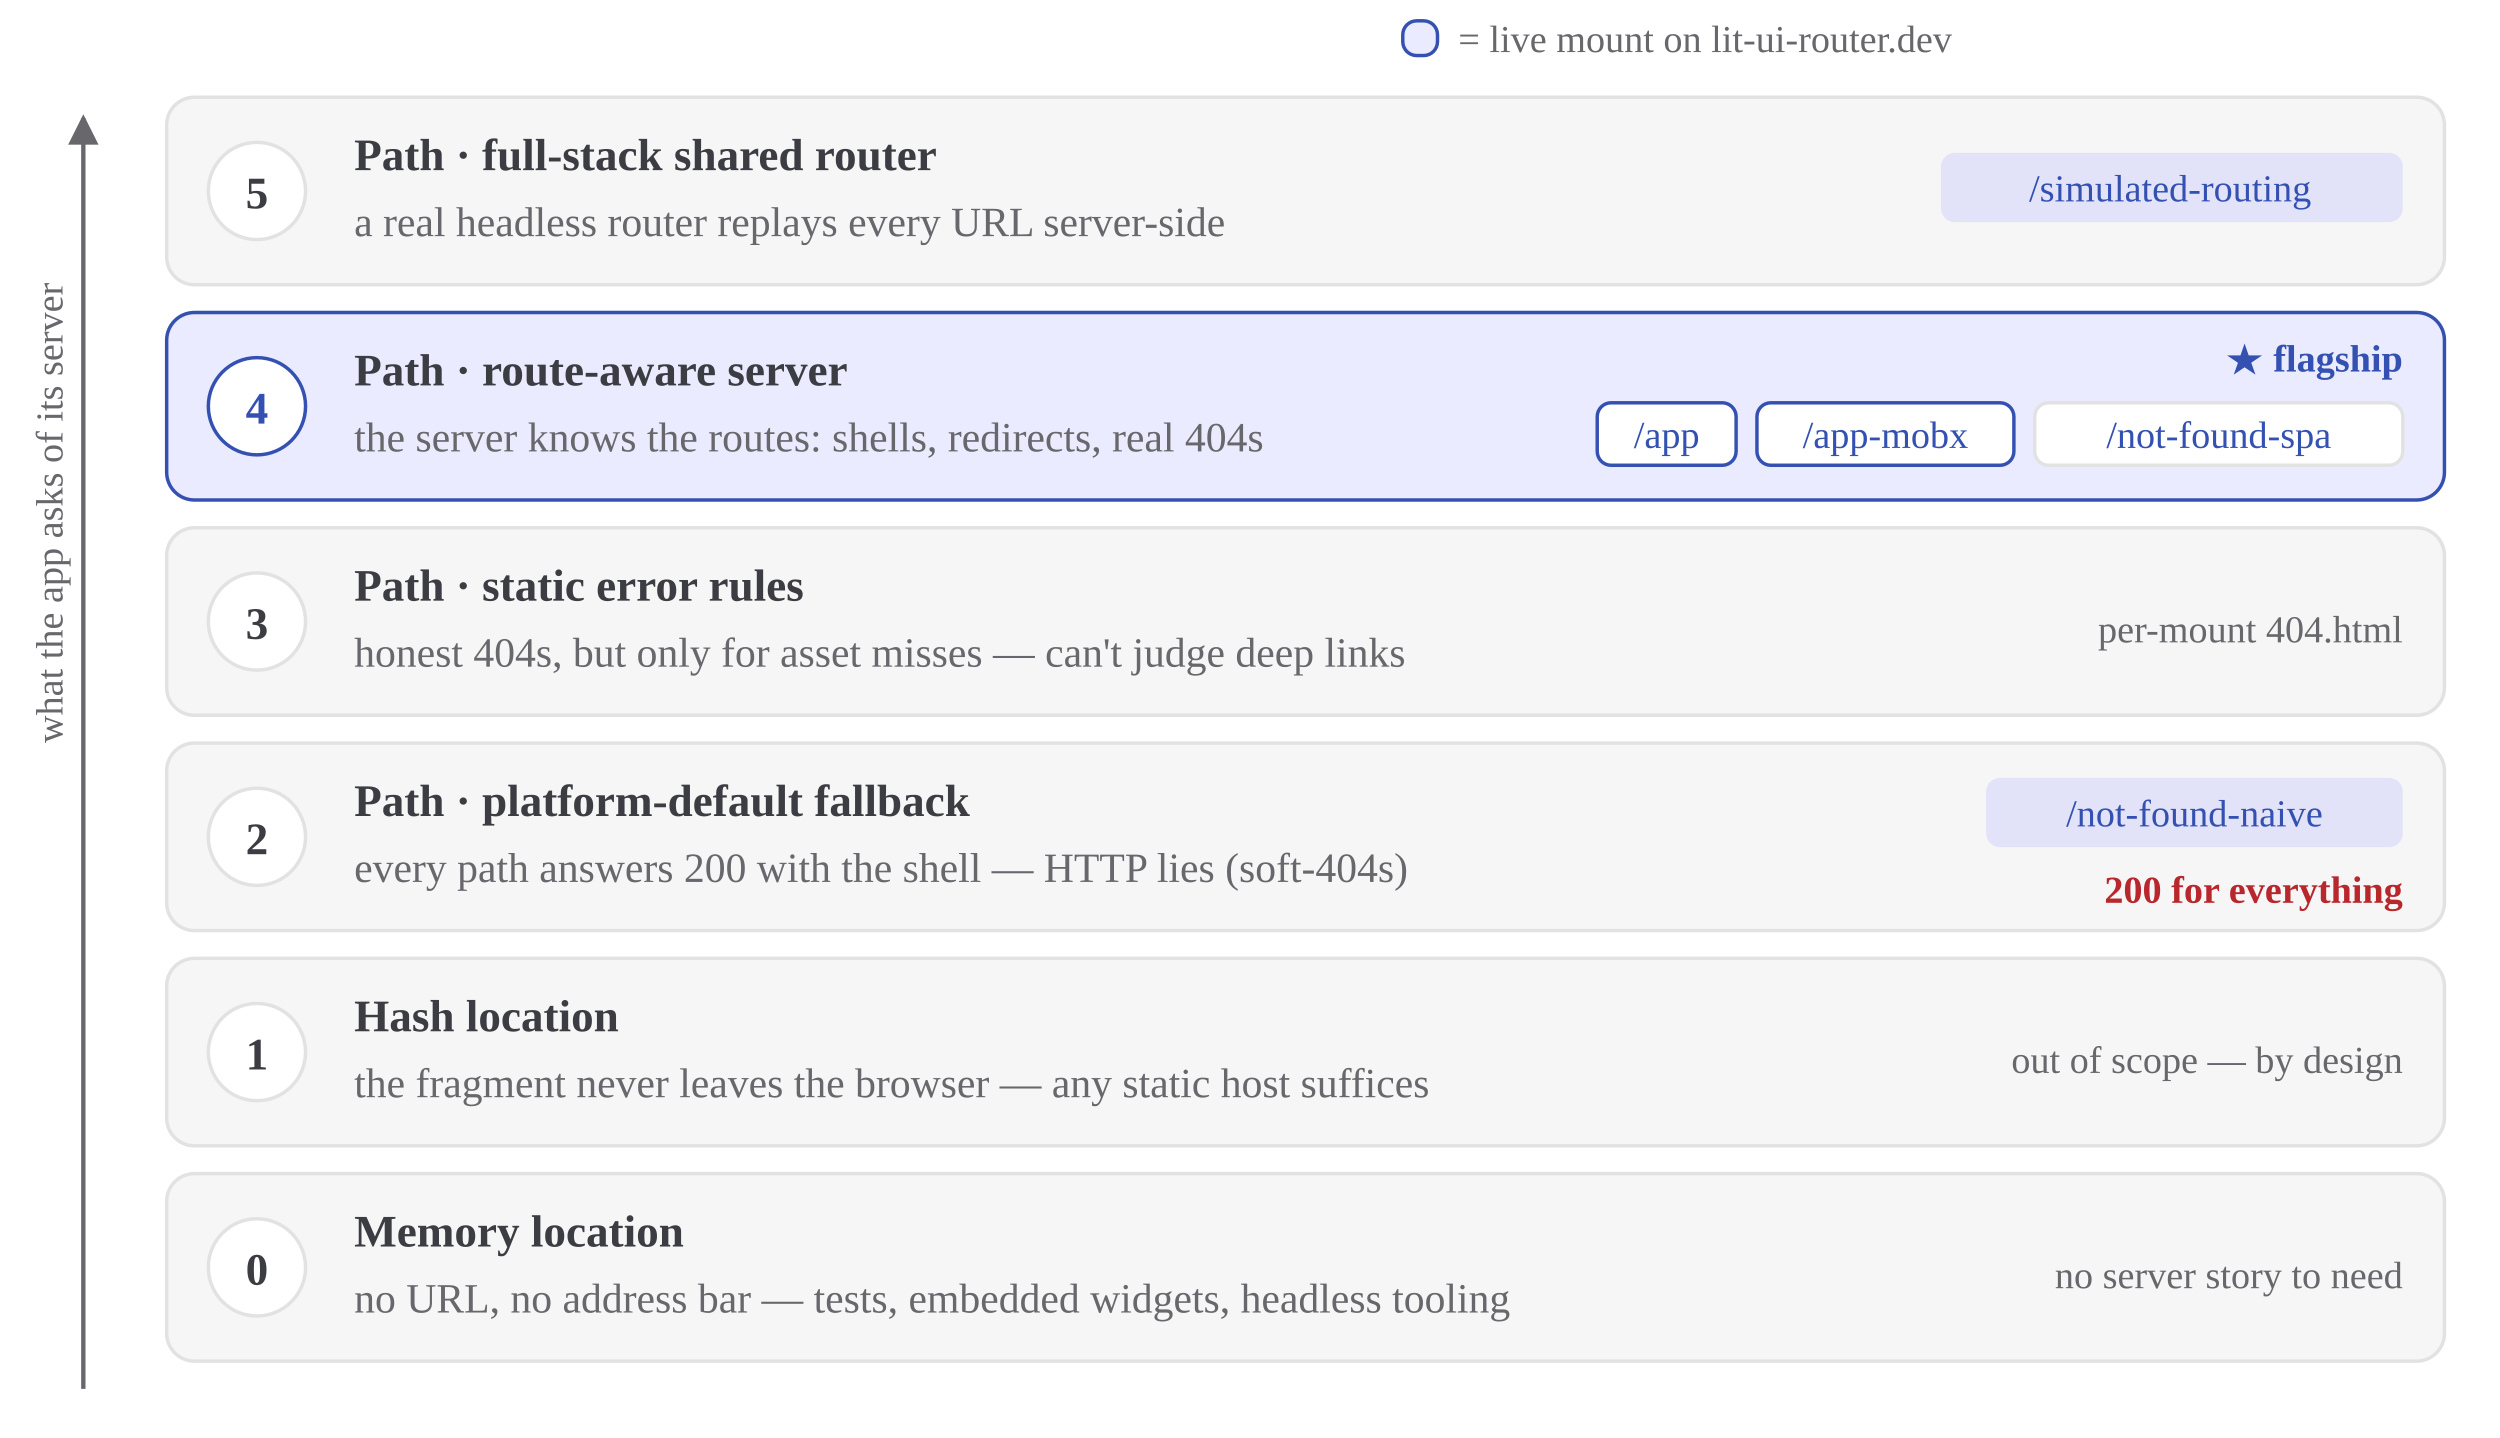
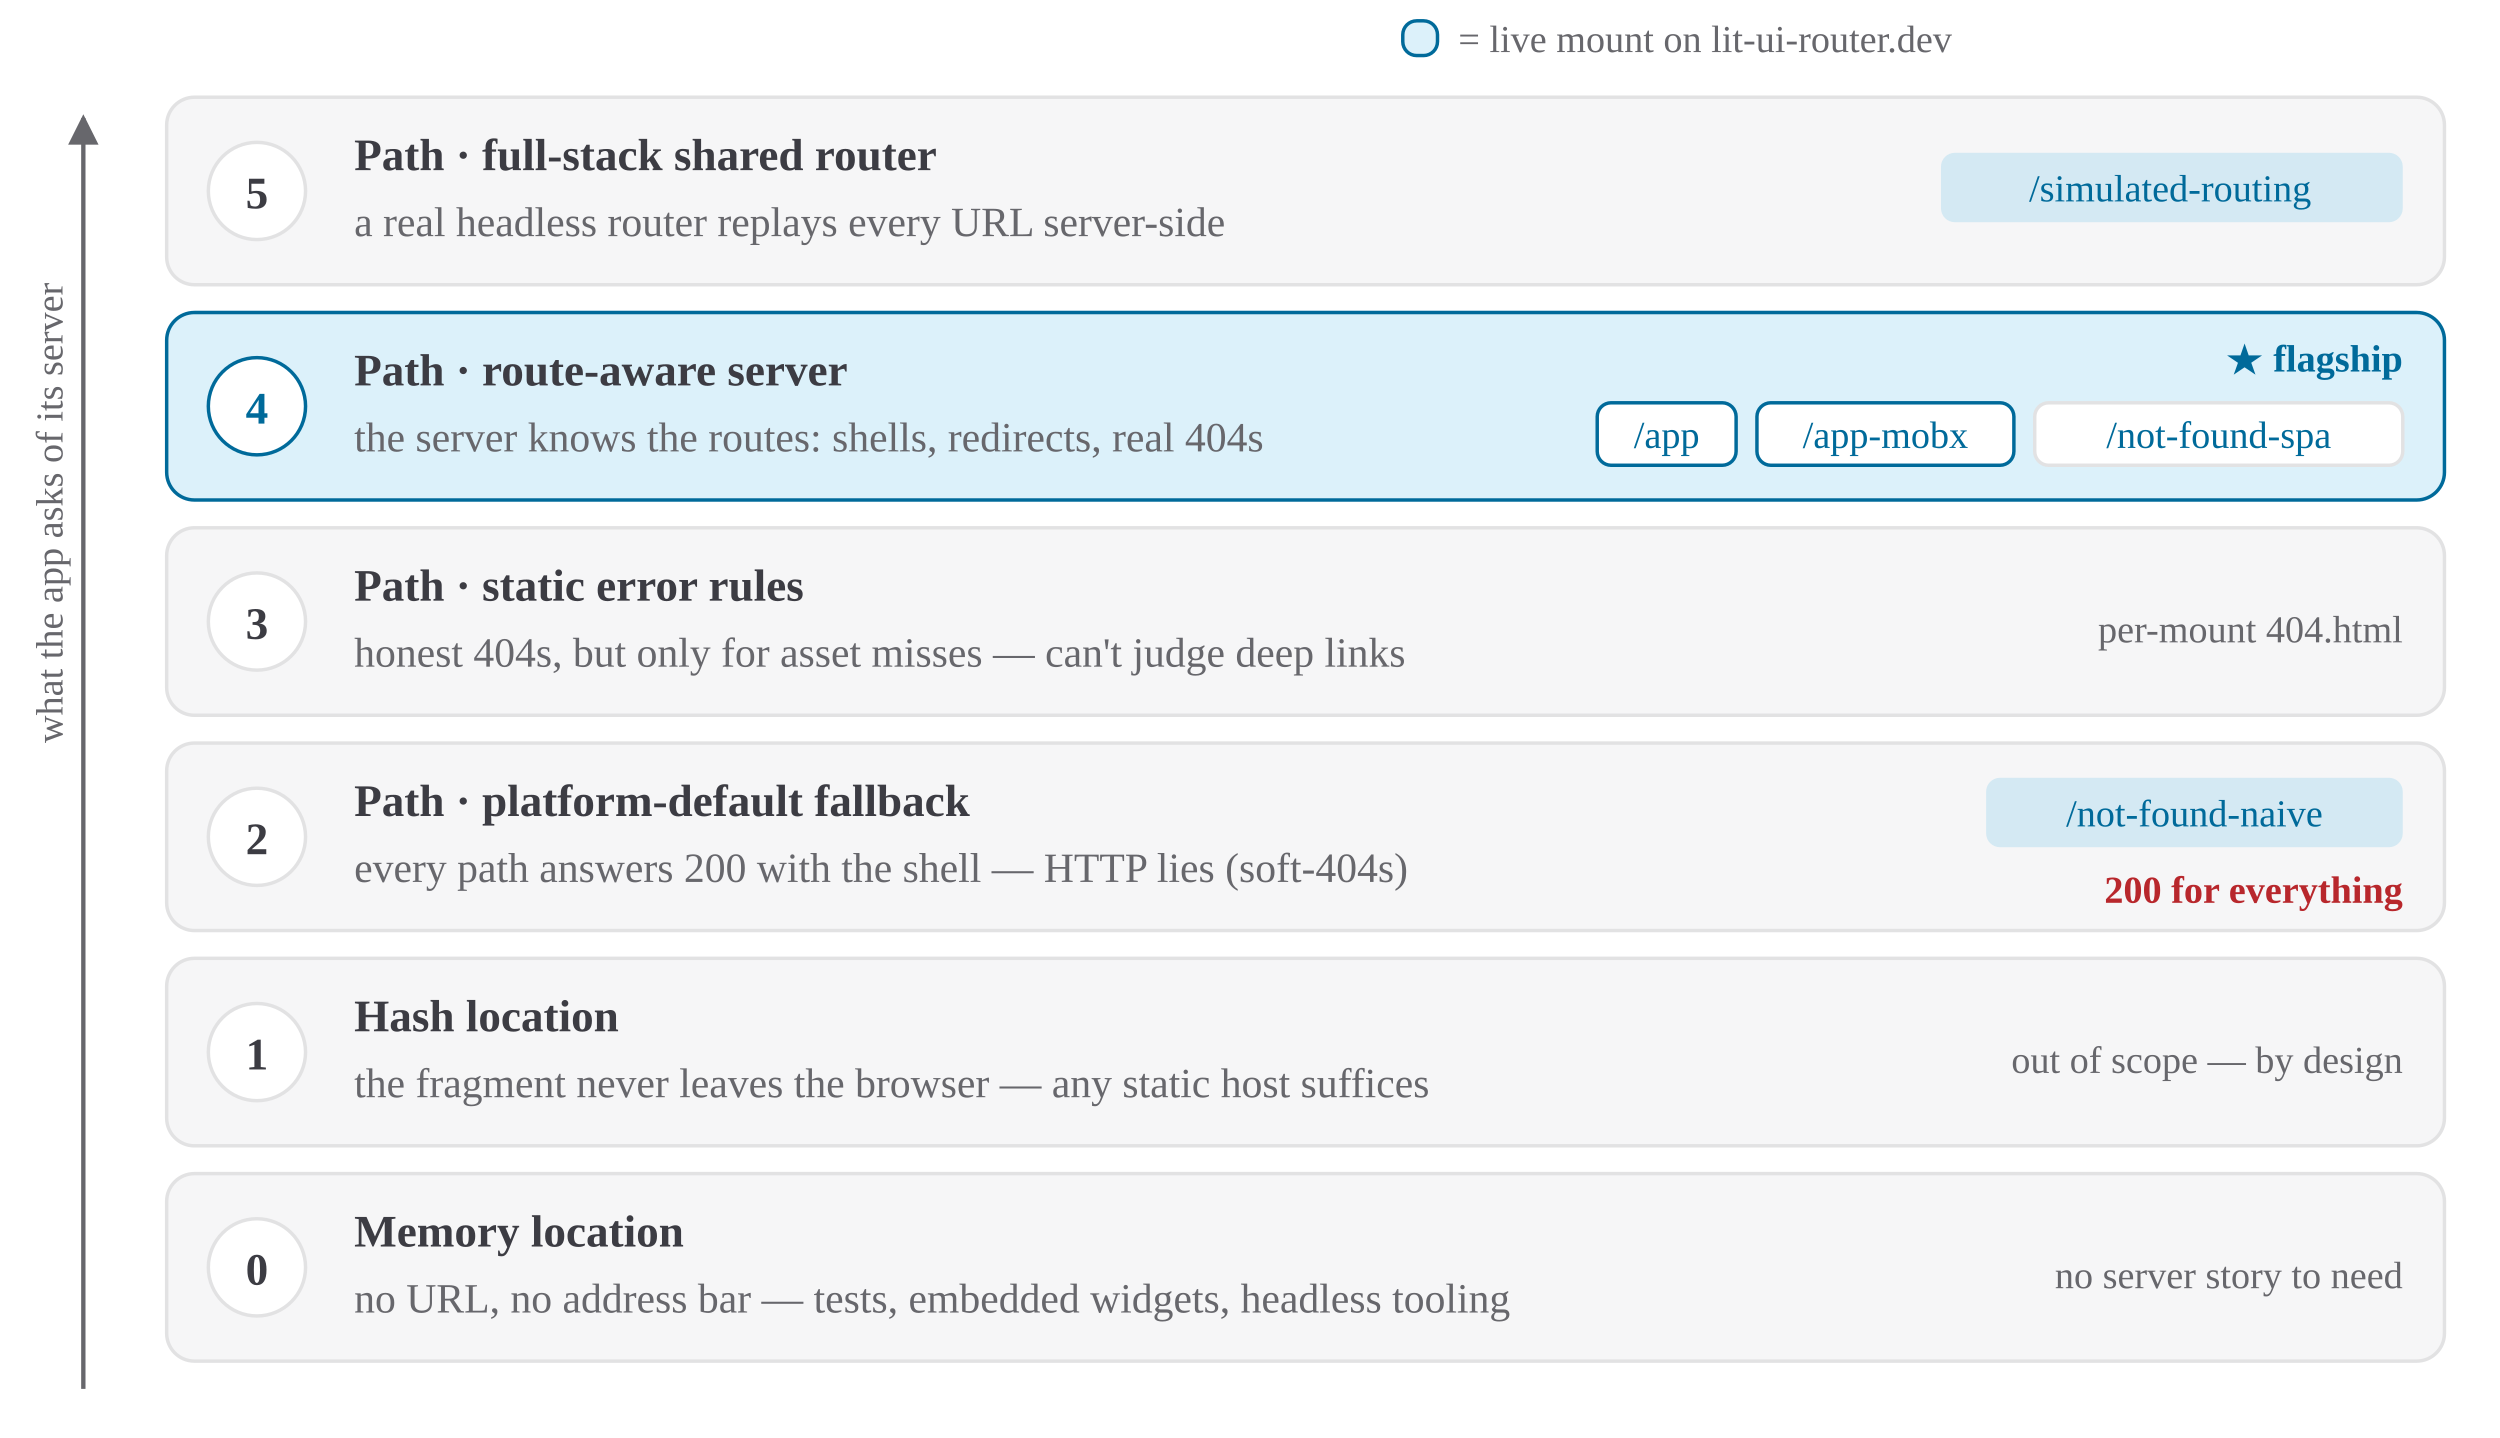
<svg xmlns="http://www.w3.org/2000/svg" viewBox="0 0 720 414" width="100%" style="max-width: 720px" role="img" aria-label="The server-support spectrum: six levels from memory location (no server story) up to a full-stack shared router, with the live mounts on lit-ui-router.dev">
  <style>
    @media (prefers-color-scheme: dark) {
      svg:root {
        color-scheme: dark;
        --vp-c-bg: #1b1b1f;
        --vp-c-bg-soft: #202127;
        --vp-c-divider: #2e2e32;
        --vp-c-text-1: #dfdfd6;
        --vp-c-text-2: #98989f;
-         --vp-c-brand-1: #a8b1ff;
-         --vp-c-brand-soft: rgba(100, 108, 255, 0.16);
+         --vp-c-brand-1: #29abe6;
+         --vp-c-brand-soft: rgba(0, 152, 220, 0.16);
        --vp-c-red-1: #f66f81;
      }
    }
  </style>
  <defs>
    <marker id="arr-spectrum" viewBox="0 0 8 8" refX="7" refY="4" markerWidth="7" markerHeight="7" orient="auto-start-reverse">
      <path d="M0 0L8 4L0 8z" fill="var(--vp-c-text-2, #67676c)" />
    </marker>
  </defs>
  <g font-family="var(--vp-font-family-base, ui-sans-serif, system-ui, sans-serif)">
-     <rect x="404" y="6" width="10" height="10" rx="4" fill="var(--vp-c-brand-soft, rgba(100,108,255,0.14))" stroke="var(--vp-c-brand-1, #3451b2)" />
+     <rect x="404" y="6" width="10" height="10" rx="4" fill="var(--vp-c-brand-soft, rgba(0,152,220,0.14))" stroke="var(--vp-c-brand-1, #006a9a)" />
    <text x="420" y="15" font-size="11" fill="var(--vp-c-text-2, #67676c)">= live mount on lit-ui-router.dev</text>
    <line x1="24" y1="400" x2="24" y2="34" stroke="var(--vp-c-text-2, #67676c)" stroke-width="1.25" marker-end="url(#arr-spectrum)" />
    <text x="-214" y="18" font-size="11" fill="var(--vp-c-text-2, #67676c)" transform="rotate(-90)">what the app asks of its server</text>
    <rect x="48" y="28" width="656" height="54" rx="8" fill="var(--vp-c-bg-soft, #f6f6f7)" stroke="var(--vp-c-divider, #e2e2e3)" />
    <rect x="60" y="41" width="28" height="28" rx="14" fill="var(--vp-c-bg, #ffffff)" stroke="var(--vp-c-divider, #e2e2e3)" />
    <text x="74" y="60" font-size="13" font-weight="600" fill="var(--vp-c-text-1, #3c3c43)" text-anchor="middle">5</text>
    <text x="102" y="49" font-size="13" font-weight="600" fill="var(--vp-c-text-1, #3c3c43)">Path · full-stack shared router</text>
    <text x="102" y="68" font-size="12" fill="var(--vp-c-text-2, #67676c)">a real headless router replays every URL server-side</text>
-     <rect x="559" y="44" width="133" height="20" rx="4" fill="var(--vp-c-brand-soft, rgba(100,108,255,0.14))" />
-     <text x="625" y="58" font-size="11" font-family="var(--vp-font-family-mono, ui-monospace, monospace)" fill="var(--vp-c-brand-1, #3451b2)" text-anchor="middle">/simulated-routing</text>
-     <rect x="48" y="90" width="656" height="54" rx="8" fill="var(--vp-c-brand-soft, rgba(100,108,255,0.14))" stroke="var(--vp-c-brand-1, #3451b2)" />
-     <rect x="60" y="103" width="28" height="28" rx="14" fill="var(--vp-c-bg, #ffffff)" stroke="var(--vp-c-brand-1, #3451b2)" />
-     <text x="74" y="122" font-size="13" font-weight="600" fill="var(--vp-c-brand-1, #3451b2)" text-anchor="middle">4</text>
+     <rect x="559" y="44" width="133" height="20" rx="4" fill="var(--vp-c-brand-soft, rgba(0,152,220,0.14))" />
+     <text x="625" y="58" font-size="11" font-family="var(--vp-font-family-mono, ui-monospace, monospace)" fill="var(--vp-c-brand-1, #006a9a)" text-anchor="middle">/simulated-routing</text>
+     <rect x="48" y="90" width="656" height="54" rx="8" fill="var(--vp-c-brand-soft, rgba(0,152,220,0.14))" stroke="var(--vp-c-brand-1, #006a9a)" />
+     <rect x="60" y="103" width="28" height="28" rx="14" fill="var(--vp-c-bg, #ffffff)" stroke="var(--vp-c-brand-1, #006a9a)" />
+     <text x="74" y="122" font-size="13" font-weight="600" fill="var(--vp-c-brand-1, #006a9a)" text-anchor="middle">4</text>
    <text x="102" y="111" font-size="13" font-weight="600" fill="var(--vp-c-text-1, #3c3c43)">Path · route-aware server</text>
    <text x="102" y="130" font-size="12" fill="var(--vp-c-text-2, #67676c)">the server knows the routes: shells, redirects, real 404s</text>
-     <text x="692" y="107" font-size="11" font-weight="600" fill="var(--vp-c-brand-1, #3451b2)" text-anchor="end">★ flagship</text>
-     <rect x="460" y="116" width="40" height="18" rx="4" fill="var(--vp-c-bg, #ffffff)" stroke="var(--vp-c-brand-1, #3451b2)" />
-     <text x="480" y="129" font-size="11" font-family="var(--vp-font-family-mono, ui-monospace, monospace)" fill="var(--vp-c-brand-1, #3451b2)" text-anchor="middle">/app</text>
-     <rect x="506" y="116" width="74" height="18" rx="4" fill="var(--vp-c-bg, #ffffff)" stroke="var(--vp-c-brand-1, #3451b2)" />
-     <text x="543" y="129" font-size="11" font-family="var(--vp-font-family-mono, ui-monospace, monospace)" fill="var(--vp-c-brand-1, #3451b2)" text-anchor="middle">/app-mobx</text>
+     <text x="692" y="107" font-size="11" font-weight="600" fill="var(--vp-c-brand-1, #006a9a)" text-anchor="end">★ flagship</text>
+     <rect x="460" y="116" width="40" height="18" rx="4" fill="var(--vp-c-bg, #ffffff)" stroke="var(--vp-c-brand-1, #006a9a)" />
+     <text x="480" y="129" font-size="11" font-family="var(--vp-font-family-mono, ui-monospace, monospace)" fill="var(--vp-c-brand-1, #006a9a)" text-anchor="middle">/app</text>
+     <rect x="506" y="116" width="74" height="18" rx="4" fill="var(--vp-c-bg, #ffffff)" stroke="var(--vp-c-brand-1, #006a9a)" />
+     <text x="543" y="129" font-size="11" font-family="var(--vp-font-family-mono, ui-monospace, monospace)" fill="var(--vp-c-brand-1, #006a9a)" text-anchor="middle">/app-mobx</text>
    <rect x="586" y="116" width="106" height="18" rx="4" fill="var(--vp-c-bg, #ffffff)" stroke="var(--vp-c-divider, #e2e2e3)" />
-     <text x="639" y="129" font-size="11" font-family="var(--vp-font-family-mono, ui-monospace, monospace)" fill="var(--vp-c-brand-1, #3451b2)" text-anchor="middle">/not-found-spa</text>
+     <text x="639" y="129" font-size="11" font-family="var(--vp-font-family-mono, ui-monospace, monospace)" fill="var(--vp-c-brand-1, #006a9a)" text-anchor="middle">/not-found-spa</text>
    <rect x="48" y="152" width="656" height="54" rx="8" fill="var(--vp-c-bg-soft, #f6f6f7)" stroke="var(--vp-c-divider, #e2e2e3)" />
    <rect x="60" y="165" width="28" height="28" rx="14" fill="var(--vp-c-bg, #ffffff)" stroke="var(--vp-c-divider, #e2e2e3)" />
    <text x="74" y="184" font-size="13" font-weight="600" fill="var(--vp-c-text-1, #3c3c43)" text-anchor="middle">3</text>
    <text x="102" y="173" font-size="13" font-weight="600" fill="var(--vp-c-text-1, #3c3c43)">Path · static error rules</text>
    <text x="102" y="192" font-size="12" fill="var(--vp-c-text-2, #67676c)">honest 404s, but only for asset misses — can't judge deep links</text>
    <text x="692" y="185" font-size="11" fill="var(--vp-c-text-2, #67676c)" text-anchor="end">per-mount 404.html</text>
    <rect x="48" y="214" width="656" height="54" rx="8" fill="var(--vp-c-bg-soft, #f6f6f7)" stroke="var(--vp-c-divider, #e2e2e3)" />
    <rect x="60" y="227" width="28" height="28" rx="14" fill="var(--vp-c-bg, #ffffff)" stroke="var(--vp-c-divider, #e2e2e3)" />
    <text x="74" y="246" font-size="13" font-weight="600" fill="var(--vp-c-text-1, #3c3c43)" text-anchor="middle">2</text>
    <text x="102" y="235" font-size="13" font-weight="600" fill="var(--vp-c-text-1, #3c3c43)">Path · platform-default fallback</text>
    <text x="102" y="254" font-size="12" fill="var(--vp-c-text-2, #67676c)">every path answers 200 with the shell — HTTP lies (soft-404s)</text>
-     <rect x="572" y="224" width="120" height="20" rx="4" fill="var(--vp-c-brand-soft, rgba(100,108,255,0.14))" />
-     <text x="632" y="238" font-size="11" font-family="var(--vp-font-family-mono, ui-monospace, monospace)" fill="var(--vp-c-brand-1, #3451b2)" text-anchor="middle">/not-found-naive</text>
+     <rect x="572" y="224" width="120" height="20" rx="4" fill="var(--vp-c-brand-soft, rgba(0,152,220,0.14))" />
+     <text x="632" y="238" font-size="11" font-family="var(--vp-font-family-mono, ui-monospace, monospace)" fill="var(--vp-c-brand-1, #006a9a)" text-anchor="middle">/not-found-naive</text>
    <text x="692" y="260" font-size="11" font-weight="600" fill="var(--vp-c-red-1, #b8272c)" text-anchor="end">200 for everything</text>
    <rect x="48" y="276" width="656" height="54" rx="8" fill="var(--vp-c-bg-soft, #f6f6f7)" stroke="var(--vp-c-divider, #e2e2e3)" />
    <rect x="60" y="289" width="28" height="28" rx="14" fill="var(--vp-c-bg, #ffffff)" stroke="var(--vp-c-divider, #e2e2e3)" />
    <text x="74" y="308" font-size="13" font-weight="600" fill="var(--vp-c-text-1, #3c3c43)" text-anchor="middle">1</text>
    <text x="102" y="297" font-size="13" font-weight="600" fill="var(--vp-c-text-1, #3c3c43)">Hash location</text>
    <text x="102" y="316" font-size="12" fill="var(--vp-c-text-2, #67676c)">the fragment never leaves the browser — any static host suffices</text>
    <text x="692" y="309" font-size="11" fill="var(--vp-c-text-2, #67676c)" text-anchor="end">out of scope — by design</text>
    <rect x="48" y="338" width="656" height="54" rx="8" fill="var(--vp-c-bg-soft, #f6f6f7)" stroke="var(--vp-c-divider, #e2e2e3)" />
    <rect x="60" y="351" width="28" height="28" rx="14" fill="var(--vp-c-bg, #ffffff)" stroke="var(--vp-c-divider, #e2e2e3)" />
    <text x="74" y="370" font-size="13" font-weight="600" fill="var(--vp-c-text-1, #3c3c43)" text-anchor="middle">0</text>
    <text x="102" y="359" font-size="13" font-weight="600" fill="var(--vp-c-text-1, #3c3c43)">Memory location</text>
    <text x="102" y="378" font-size="12" fill="var(--vp-c-text-2, #67676c)">no URL, no address bar — tests, embedded widgets, headless tooling</text>
    <text x="692" y="371" font-size="11" fill="var(--vp-c-text-2, #67676c)" text-anchor="end">no server story to need</text>
  </g>
</svg>
